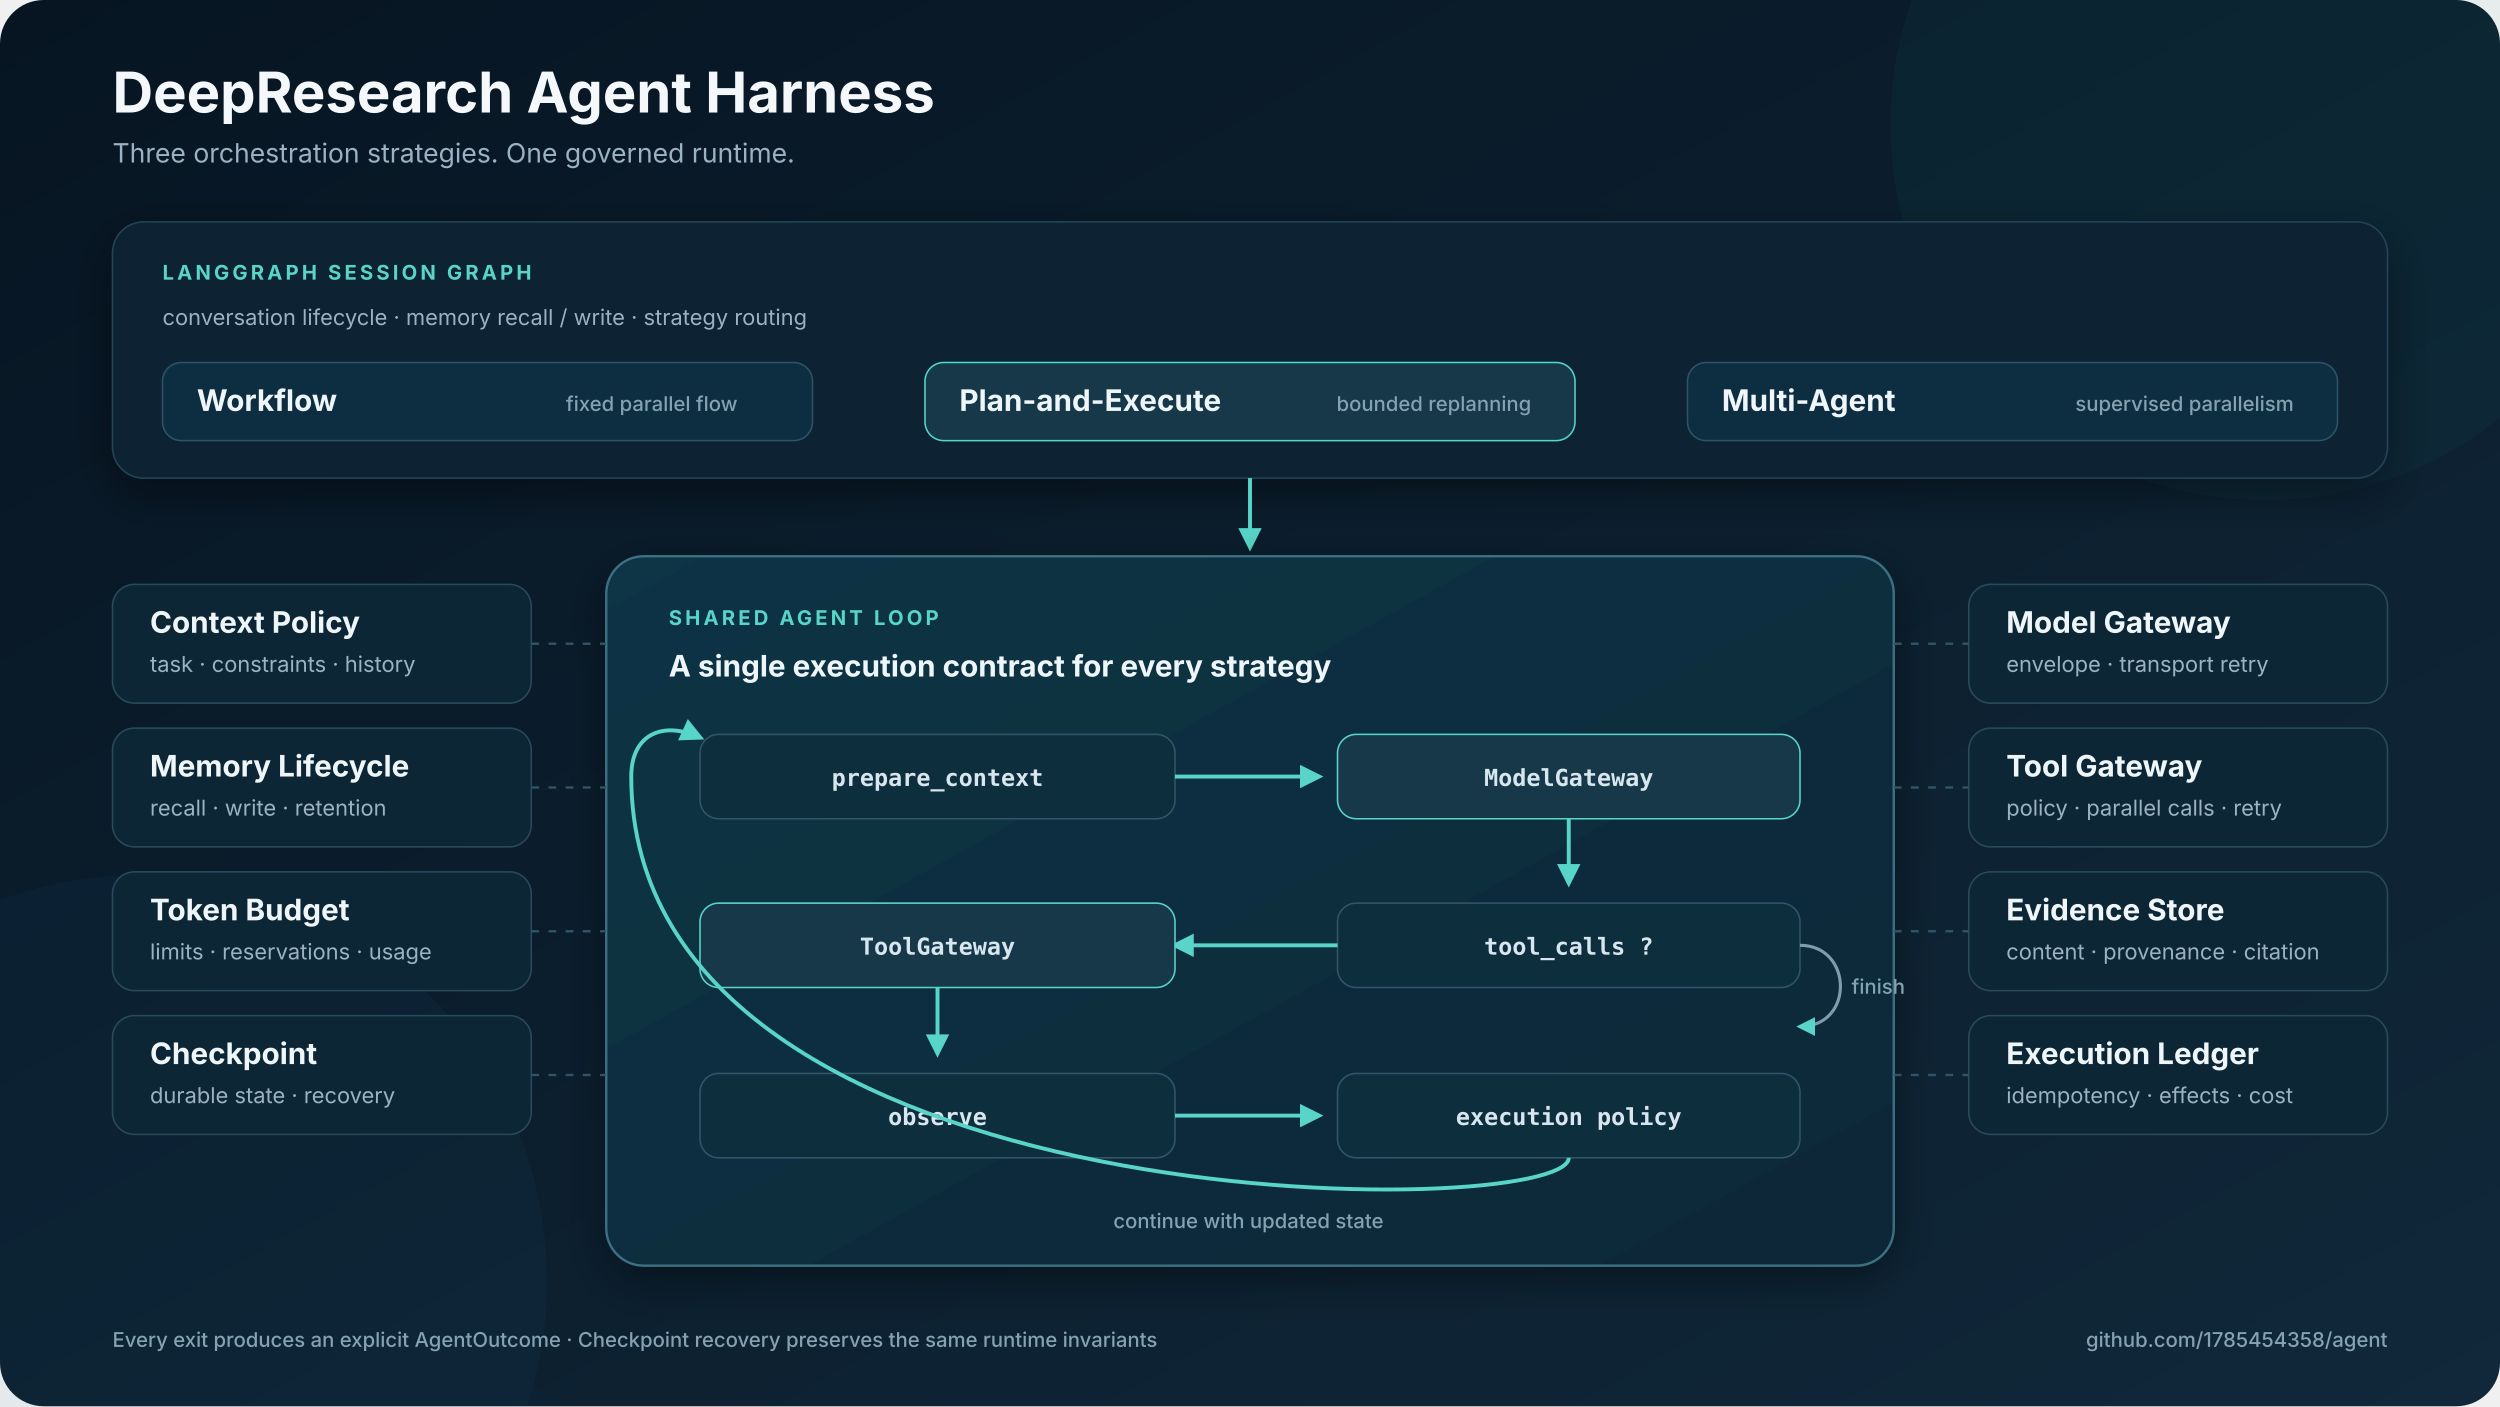
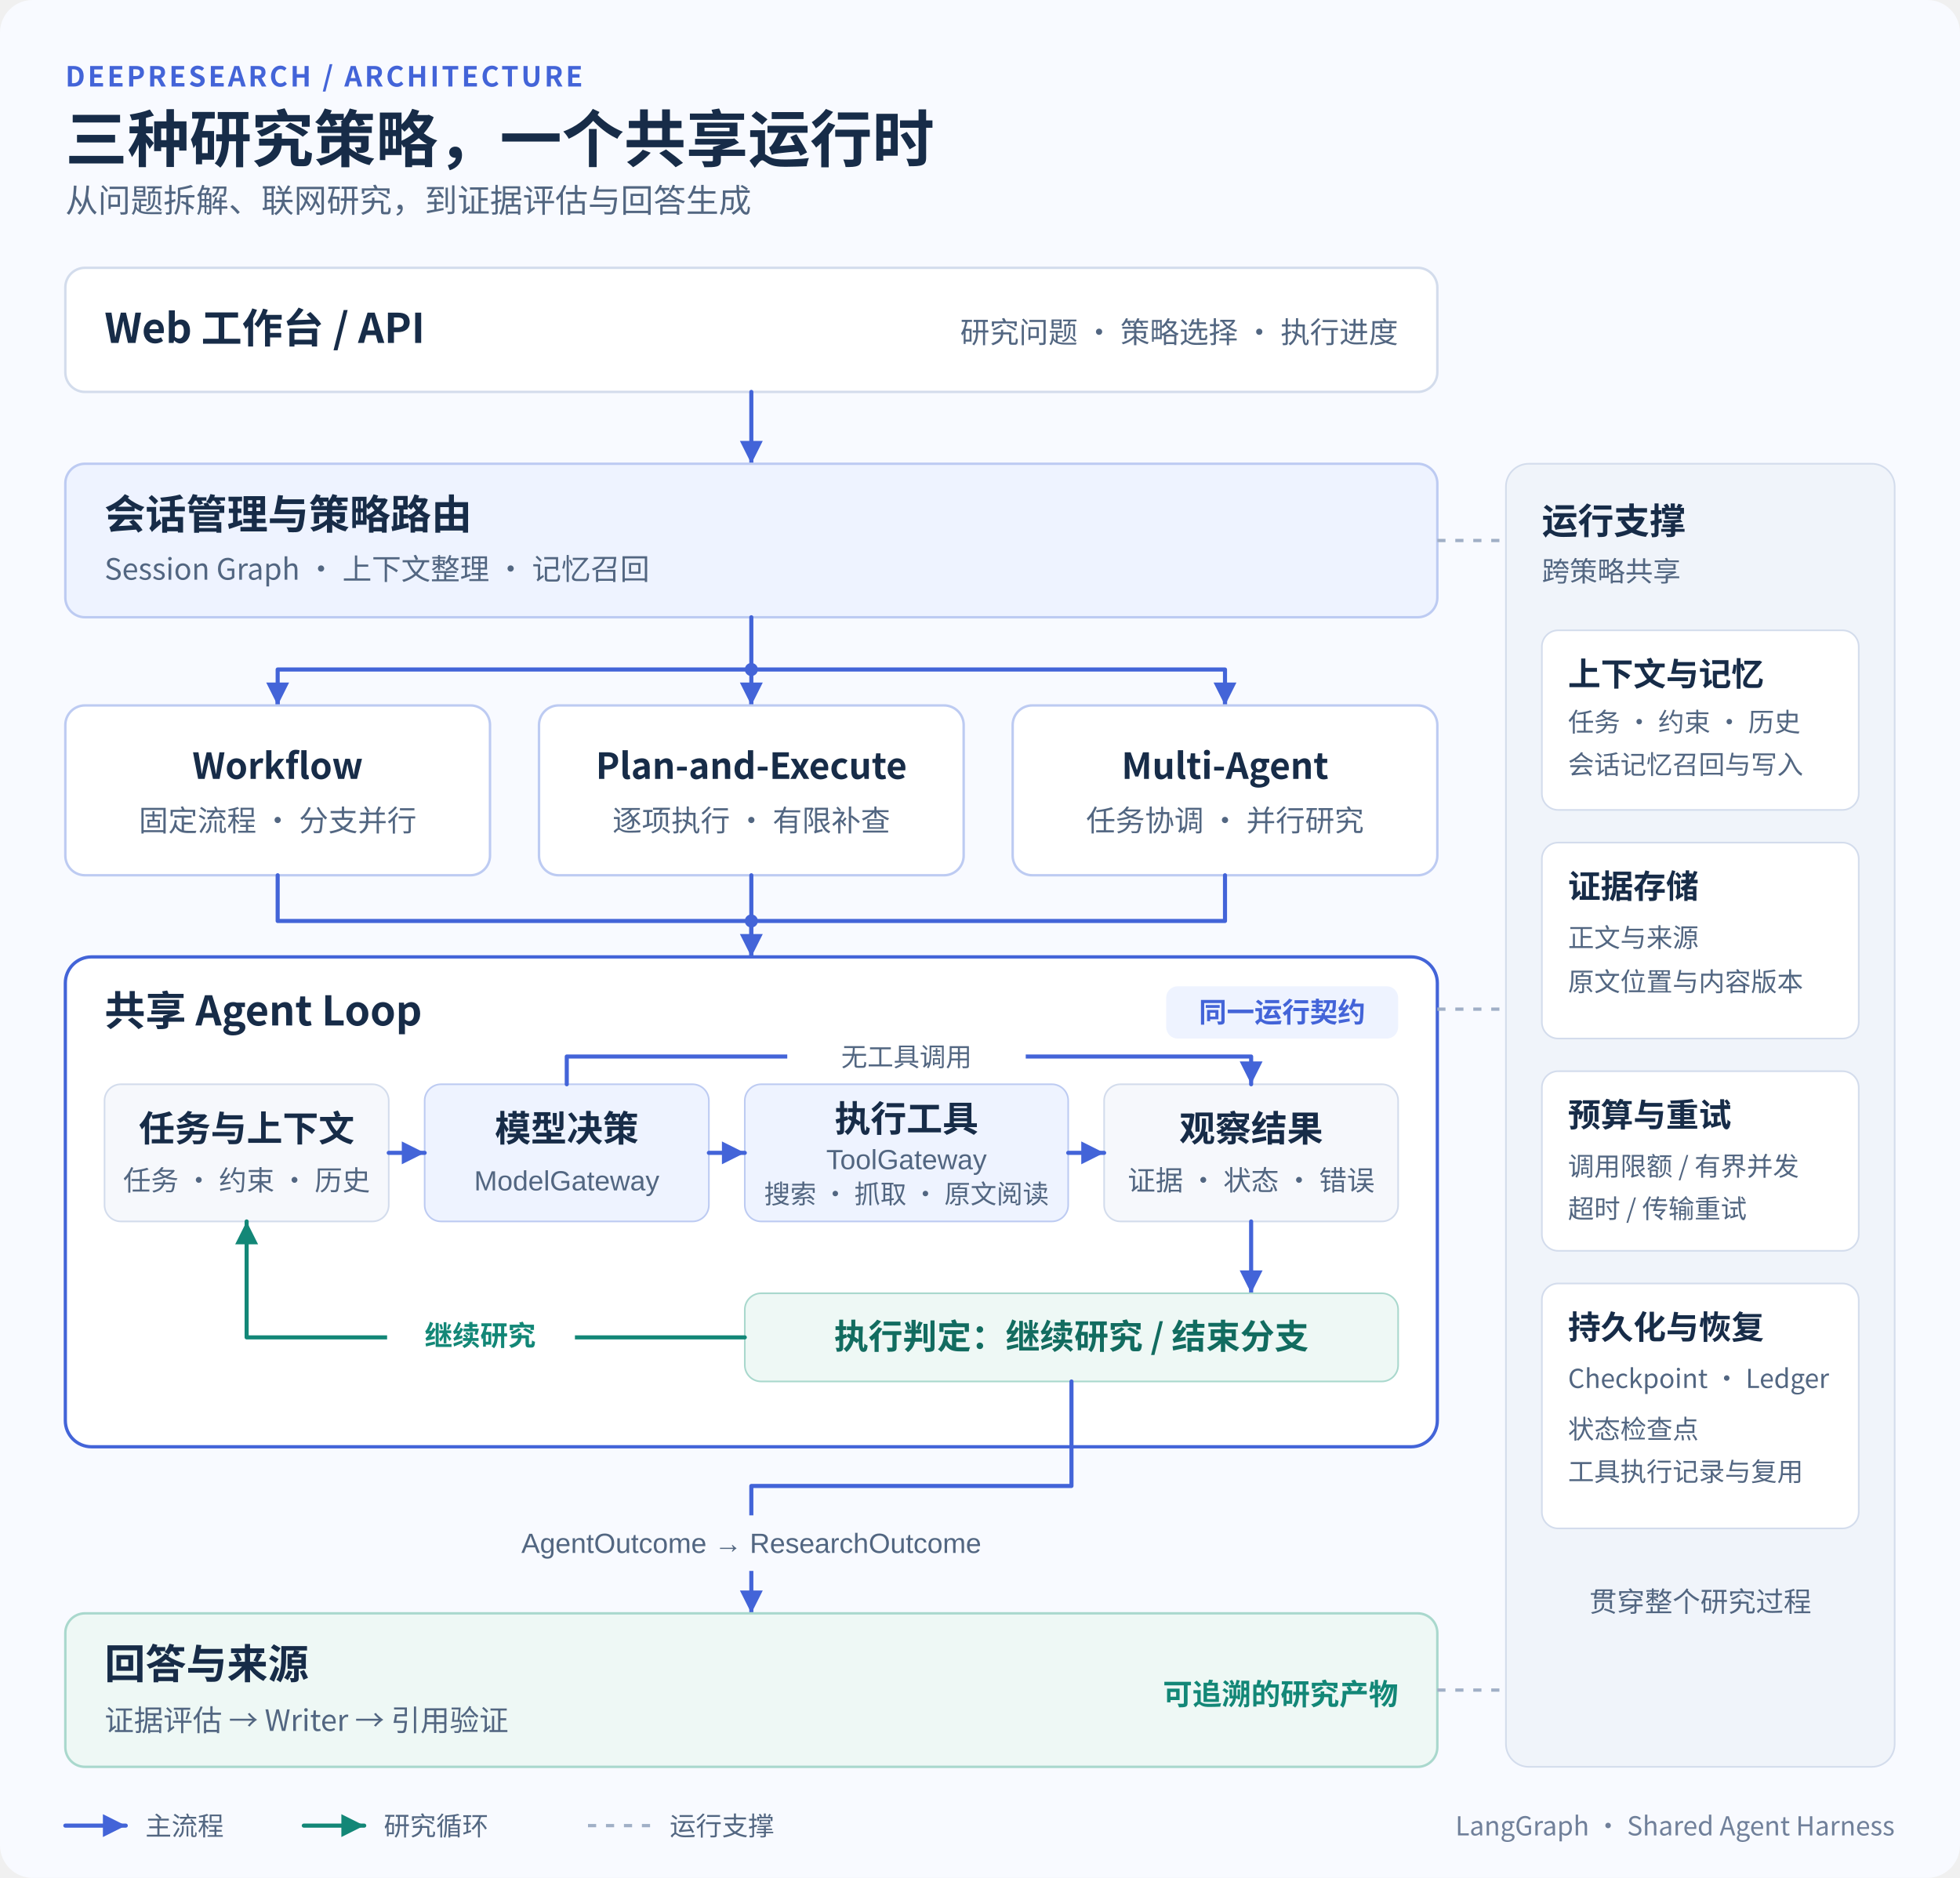
- <svg xmlns="http://www.w3.org/2000/svg" width="1600" height="900" viewBox="0 0 1600 900" role="img" aria-labelledby="title desc">
+ <svg xmlns="http://www.w3.org/2000/svg" width="1200" height="1150" viewBox="0 0 1200 1150" role="img" aria-labelledby="title desc">
  <defs>
-     <linearGradient id="background" x1="0" y1="0" x2="1" y2="1">
-       <stop offset="0" stop-color="#071522" />
-       <stop offset="1" stop-color="#10283a" />
-     </linearGradient>
-     <linearGradient id="loop" x1="0" y1="0" x2="1" y2="1">
-       <stop offset="0" stop-color="#0d3445" />
-       <stop offset="1" stop-color="#0b2738" />
-     </linearGradient>
-     <filter id="shadow" x="-20%" y="-20%" width="140%" height="140%">
-       <feDropShadow dx="0" dy="10" stdDeviation="14" flood-color="#020a10" flood-opacity=".4" />
-     </filter>
-     <marker id="arrow" viewBox="0 0 10 10" refX="8" refY="5" markerWidth="6" markerHeight="6" orient="auto-start-reverse">
-       <path d="M 0 0 L 10 5 L 0 10 z" fill="#58d5c8" />
+     <marker id="flow-arrow" viewBox="0 0 10 10" refX="9" refY="5" markerWidth="7" markerHeight="7" orient="auto">
+       <path d="M1 1 9 5 1 9Z" fill="#4364d8" />
+     </marker>
+     <marker id="loop-arrow" viewBox="0 0 10 10" refX="9" refY="5" markerWidth="7" markerHeight="7" orient="auto">
+       <path d="M1 1 9 5 1 9Z" fill="#138777" />
    </marker>
    <style>
-       .title { font: 700 36px Inter, Segoe UI, Arial, sans-serif; fill: #f4f8fb; }
-       .subtitle { font: 400 17px Inter, Segoe UI, Arial, sans-serif; fill: #9bb2c2; }
-       .label { font: 700 13px Inter, Segoe UI, Arial, sans-serif; letter-spacing: 2px; fill: #58d5c8; }
-       .box-title { font: 650 19px Inter, Segoe UI, Arial, sans-serif; fill: #eef6fa; }
-       .box-copy { font: 400 14px Inter, Segoe UI, Arial, sans-serif; fill: #9bb2c2; }
-       .step { font: 600 15px ui-monospace, SFMono-Regular, Consolas, monospace; fill: #d8e7ef; }
-       .small { font: 500 13px Inter, Segoe UI, Arial, sans-serif; fill: #85a2b3; }
-     </style>
+ text { font-family: "Segoe UI", "Microsoft YaHei", "PingFang SC", "Noto Sans CJK SC", sans-serif; }
+ .heading { font-size:38px; font-weight:700; fill:#172c48; }
+ .lead { font-size:20px; fill:#526681; }
+ .section { font-size:25px; font-weight:650; fill:#172c48; }
+ .node-title { font-size:22px; font-weight:650; fill:#172c48; }
+ .copy { font-size:18px; fill:#526681; }
+ .small { font-size:17px; fill:#526681; }
+ .code { font-family:"Segoe UI",Arial,sans-serif; font-size:17px; fill:#526681; }
+ .flow { fill:none; stroke:#4364d8; stroke-width:2.5; stroke-linecap:round; stroke-linejoin:round; }
+ .loop { fill:none; stroke:#138777; stroke-width:2.5; stroke-linecap:round; stroke-linejoin:round; }
+ .support { fill:none; stroke:#a0afc6; stroke-width:2; stroke-dasharray:5 6; }
+ </style>
  </defs>
-   <rect width="1600" height="900" rx="28" fill="url(#background)" />
-   <circle cx="1450" cy="80" r="240" fill="#18a999" opacity=".05" />
-   <circle cx="90" cy="820" r="260" fill="#1c78a8" opacity=".06" />
-   <text x="72" y="72" class="title">DeepResearch Agent Harness</text>
-   <text x="72" y="104" class="subtitle">Three orchestration strategies. One governed runtime.</text>
-   <g filter="url(#shadow)">
-     <rect x="72" y="142" width="1456" height="164" rx="20" fill="#0b2130" stroke="#244457" />
-     <text x="104" y="179" class="label">LANGGRAPH SESSION GRAPH</text>
-     <text x="104" y="208" class="box-copy">conversation lifecycle · memory recall / write · strategy routing</text>
-     <g>
-       <rect x="104" y="232" width="416" height="50" rx="12" fill="#102e40" stroke="#2d5368" />
-       <text x="126" y="263" class="box-title">Workflow</text>
-       <text x="472" y="263" class="small" text-anchor="end">fixed parallel flow</text>
-     </g>
-     <g>
-       <rect x="592" y="232" width="416" height="50" rx="12" fill="#123849" stroke="#58d5c8" />
-       <text x="614" y="263" class="box-title">Plan-and-Execute</text>
-       <text x="980" y="263" class="small" text-anchor="end">bounded replanning</text>
-     </g>
-     <g>
-       <rect x="1080" y="232" width="416" height="50" rx="12" fill="#102e40" stroke="#2d5368" />
-       <text x="1102" y="263" class="box-title">Multi-Agent</text>
-       <text x="1468" y="263" class="small" text-anchor="end">supervised parallelism</text>
-     </g>
-   </g>
-   <path d="M800 306 L800 350" stroke="#58d5c8" stroke-width="2.5" marker-end="url(#arrow)" />
-   <g filter="url(#shadow)">
-     <rect x="388" y="356" width="824" height="454" rx="24" fill="url(#loop)" stroke="#3d7182" stroke-width="1.5" />
-     <text x="428" y="400" class="label">SHARED AGENT LOOP</text>
-     <text x="428" y="433" class="box-title">A single execution contract for every strategy</text>
-     <g>
-       <rect x="448" y="470" width="304" height="54" rx="12" fill="#112d3e" stroke="#315469" />
-       <text x="600" y="503" class="step" text-anchor="middle">prepare_context</text>
-       <path d="M752 497 L844 497" stroke="#58d5c8" stroke-width="2.5" marker-end="url(#arrow)" />
-       <rect x="856" y="470" width="296" height="54" rx="12" fill="#14394a" stroke="#58d5c8" />
-       <text x="1004" y="503" class="step" text-anchor="middle">ModelGateway</text>
-       <path d="M1004 524 L1004 565" stroke="#58d5c8" stroke-width="2.5" marker-end="url(#arrow)" />
-       <rect x="856" y="578" width="296" height="54" rx="12" fill="#112d3e" stroke="#315469" />
-       <text x="1004" y="611" class="step" text-anchor="middle">tool_calls ?</text>
-       <path d="M856 605 L752 605" stroke="#58d5c8" stroke-width="2.5" marker-end="url(#arrow)" />
-       <rect x="448" y="578" width="304" height="54" rx="12" fill="#14394a" stroke="#58d5c8" />
-       <text x="600" y="611" class="step" text-anchor="middle">ToolGateway</text>
-       <path d="M600 632 L600 674" stroke="#58d5c8" stroke-width="2.5" marker-end="url(#arrow)" />
-       <rect x="448" y="687" width="304" height="54" rx="12" fill="#112d3e" stroke="#315469" />
-       <text x="600" y="720" class="step" text-anchor="middle">observe</text>
-       <path d="M752 714 L844 714" stroke="#58d5c8" stroke-width="2.5" marker-end="url(#arrow)" />
-       <rect x="856" y="687" width="296" height="54" rx="12" fill="#112d3e" stroke="#315469" />
-       <text x="1004" y="720" class="step" text-anchor="middle">execution policy</text>
-       <path d="M1152 605 C1186 605 1187 657 1152 657" fill="none" stroke="#7f9caf" stroke-width="2" marker-end="url(#arrow)" />
-       <text x="1185" y="636" class="small">finish</text>
-       <path d="M1004 741 C1004 782 404 787 404 497 C404 470 424 461 448 472" fill="none" stroke="#58d5c8" stroke-width="2.5" marker-end="url(#arrow)" />
-       <text x="799" y="786" class="small" text-anchor="middle">continue with updated state</text>
-     </g>
-   </g>
-   <g>
-     <rect x="72" y="374" width="268" height="76" rx="14" fill="#0d2635" stroke="#29495c" />
-     <text x="96" y="405" class="box-title">Context Policy</text>
-     <text x="96" y="430" class="box-copy">task · constraints · history</text>
-     <rect x="72" y="466" width="268" height="76" rx="14" fill="#0d2635" stroke="#29495c" />
-     <text x="96" y="497" class="box-title">Memory Lifecycle</text>
-     <text x="96" y="522" class="box-copy">recall · write · retention</text>
-     <rect x="72" y="558" width="268" height="76" rx="14" fill="#0d2635" stroke="#29495c" />
-     <text x="96" y="589" class="box-title">Token Budget</text>
-     <text x="96" y="614" class="box-copy">limits · reservations · usage</text>
-     <rect x="72" y="650" width="268" height="76" rx="14" fill="#0d2635" stroke="#29495c" />
-     <text x="96" y="681" class="box-title">Checkpoint</text>
-     <text x="96" y="706" class="box-copy">durable state · recovery</text>
-   </g>
-   <g>
-     <rect x="1260" y="374" width="268" height="76" rx="14" fill="#0d2635" stroke="#29495c" />
-     <text x="1284" y="405" class="box-title">Model Gateway</text>
-     <text x="1284" y="430" class="box-copy">envelope · transport retry</text>
-     <rect x="1260" y="466" width="268" height="76" rx="14" fill="#0d2635" stroke="#29495c" />
-     <text x="1284" y="497" class="box-title">Tool Gateway</text>
-     <text x="1284" y="522" class="box-copy">policy · parallel calls · retry</text>
-     <rect x="1260" y="558" width="268" height="76" rx="14" fill="#0d2635" stroke="#29495c" />
-     <text x="1284" y="589" class="box-title">Evidence Store</text>
-     <text x="1284" y="614" class="box-copy">content · provenance · citation</text>
-     <rect x="1260" y="650" width="268" height="76" rx="14" fill="#0d2635" stroke="#29495c" />
-     <text x="1284" y="681" class="box-title">Execution Ledger</text>
-     <text x="1284" y="706" class="box-copy">idempotency · effects · cost</text>
-   </g>
-   <g stroke="#315469" stroke-width="1.5" stroke-dasharray="5 6">
-     <path d="M340 412 L388 412" />
-     <path d="M340 504 L388 504" />
-     <path d="M340 596 L388 596" />
-     <path d="M340 688 L388 688" />
-     <path d="M1212 412 L1260 412" />
-     <path d="M1212 504 L1260 504" />
-     <path d="M1212 596 L1260 596" />
-     <path d="M1212 688 L1260 688" />
-   </g>
-   <text x="72" y="862" class="small">Every exit produces an explicit AgentOutcome · Checkpoint recovery preserves the same runtime invariants</text>
-   <text x="1528" y="862" class="small" text-anchor="end">github.com/1785454358/agent</text>
+   <rect x="0" y="0" width="1200" height="1150" rx="20" fill="#f8faff" stroke="#f8faff" stroke-width="0" />
+   <text x="40" y="53" class="copy" style="font-size:17px;fill:#4364d8;font-weight:700;letter-spacing:1.5px">DEEPRESEARCH / ARCHITECTURE</text>
+   <text x="40" y="99" class="heading">三种研究策略，一个共享运行时</text>
+   <text x="40" y="130" class="lead">从问题拆解、联网研究，到证据评估与回答生成</text>
+   <rect x="40" y="164" width="840" height="76" rx="12" fill="#ffffff" stroke="#d3dcec" stroke-width="1.5" />
+   <text x="64" y="210" class="section">Web 工作台 / API</text>
+   <text x="856" y="210" class="copy" text-anchor="end">研究问题 · 策略选择 · 执行进度</text>
+   <path d="M460 240V284" class="flow" marker-end="url(#flow-arrow)" />
+   <rect x="40" y="284" width="840" height="94" rx="12" fill="#eef3ff" stroke="#bdcbf2" stroke-width="1.5" />
+   <text x="64" y="324" class="section">会话管理与策略路由</text>
+   <text x="64" y="355" class="copy">Session Graph · 上下文整理 · 记忆召回</text>
+   <path d="M460 378V410M170 432V410H750V432M460 410V432" class="flow" />
+   <path d="M170 420V432" class="flow" marker-end="url(#flow-arrow)" />
+   <path d="M460 420V432" class="flow" marker-end="url(#flow-arrow)" />
+   <path d="M750 420V432" class="flow" marker-end="url(#flow-arrow)" />
+   <circle cx="460" cy="410" r="4" fill="#4364d8" />
+   <rect x="40" y="432" width="260" height="104" rx="12" fill="#ffffff" stroke="#bdcbf2" stroke-width="1.5" />
+   <text x="170" y="477" class="node-title" text-anchor="middle">Workflow</text>
+   <text x="170" y="509" class="copy" text-anchor="middle">固定流程 · 分支并行</text>
+   <rect x="330" y="432" width="260" height="104" rx="12" fill="#ffffff" stroke="#bdcbf2" stroke-width="1.5" />
+   <text x="460" y="477" class="node-title" text-anchor="middle">Plan-and-Execute</text>
+   <text x="460" y="509" class="copy" text-anchor="middle">逐项执行 · 有限补查</text>
+   <rect x="620" y="432" width="260" height="104" rx="12" fill="#ffffff" stroke="#bdcbf2" stroke-width="1.5" />
+   <text x="750" y="477" class="node-title" text-anchor="middle">Multi-Agent</text>
+   <text x="750" y="509" class="copy" text-anchor="middle">任务协调 · 并行研究</text>
+   <path d="M170 536V564H750V536M460 536V586" class="flow" />
+   <path d="M460 564V586" class="flow" marker-end="url(#flow-arrow)" />
+   <circle cx="460" cy="564" r="4" fill="#4364d8" />
+   <rect x="40" y="586" width="840" height="300" rx="16" fill="#ffffff" stroke="#4364d8" stroke-width="2" />
+   <text x="64" y="628" class="section">共享 Agent Loop</text>
+   <rect x="714" y="604" width="142" height="32" rx="7" fill="#eef3ff" stroke="#eef3ff" stroke-width="0" />
+   <text x="785" y="626" class="small" text-anchor="middle" style="fill:#4364d8;font-weight:600">同一运行契约</text>
+   <rect x="64" y="664" width="174" height="84" rx="10" fill="#f6f8fc" stroke="#d3dcec" stroke-width="1" />
+   <text x="151.0" y="699" class="node-title" text-anchor="middle">任务与上下文</text>
+   <text x="151.0" y="729" class="small" text-anchor="middle">任务 · 约束 · 历史</text>
+   <rect x="260" y="664" width="174" height="84" rx="10" fill="#eef3ff" stroke="#bdcbf2" stroke-width="1" />
+   <text x="347.0" y="699" class="node-title" text-anchor="middle">模型决策</text>
+   <text x="347.0" y="729" class="code" text-anchor="middle">ModelGateway</text>
+   <rect x="676" y="664" width="180" height="84" rx="10" fill="#f6f8fc" stroke="#d3dcec" stroke-width="1" />
+   <text x="766.0" y="699" class="node-title" text-anchor="middle">观察结果</text>
+   <text x="766.0" y="729" class="small" text-anchor="middle">证据 · 状态 · 错误</text>
+   <rect x="456" y="664" width="198" height="84" rx="10" fill="#eef3ff" stroke="#bdcbf2" stroke-width="1" />
+   <text x="555" y="693" class="node-title" text-anchor="middle">执行工具</text>
+   <text x="555" y="716" class="code" text-anchor="middle">ToolGateway</text>
+   <text x="555" y="737" class="copy" text-anchor="middle" style="font-size:16px">搜索 · 抓取 · 原文阅读</text>
+   <path d="M238 706H260" class="flow" marker-end="url(#flow-arrow)" />
+   <path d="M434 706H456" class="flow" marker-end="url(#flow-arrow)" />
+   <path d="M654 706H676" class="flow" marker-end="url(#flow-arrow)" />
+   <path d="M347 664V647H766V664" class="flow" marker-end="url(#flow-arrow)" />
+   <rect x="482" y="635" width="146" height="23" rx="4" fill="#ffffff" stroke="#ffffff" stroke-width="0" />
+   <text x="555" y="653" class="copy" text-anchor="middle" style="font-size:16px">无工具调用</text>
+   <path d="M766 748V792" class="flow" marker-end="url(#flow-arrow)" />
+   <rect x="456" y="792" width="400" height="54" rx="10" fill="#eef8f5" stroke="#a9d8cd" stroke-width="1" />
+   <text x="656" y="826" class="copy" text-anchor="middle" style="font-size:21px;fill:#126c60;font-weight:650">执行判定：继续研究 / 结束分支</text>
+   <path d="M456 819H151V748" class="loop" marker-end="url(#loop-arrow)" />
+   <rect x="237" y="804" width="115" height="27" rx="4" fill="#ffffff" stroke="#ffffff" stroke-width="0" />
+   <text x="294" y="824" class="copy" text-anchor="middle" style="font-size:17px;fill:#138777;font-weight:600">继续研究</text>
+   <path d="M656 846V910H460V988" class="flow" marker-end="url(#flow-arrow)" />
+   <rect x="284" y="928" width="352" height="34" rx="6" fill="#f8faff" stroke="#f8faff" stroke-width="0" />
+   <text x="460" y="951" class="code" text-anchor="middle">AgentOutcome → ResearchOutcome</text>
+   <rect x="40" y="988" width="840" height="94" rx="12" fill="#eef8f5" stroke="#a9d8cd" stroke-width="1.5" />
+   <text x="64" y="1028" class="section">回答与来源</text>
+   <text x="64" y="1060" class="copy">证据评估 → Writer → 引用验证</text>
+   <text x="856" y="1044" class="copy" text-anchor="end" style="fill:#138777;font-weight:600">可追溯的研究产物</text>
+   <rect x="922" y="284" width="238" height="798" rx="14" fill="#f0f4fa" stroke="#d3dcec" stroke-width="1" />
+   <text x="944" y="327" class="node-title">运行支撑</text>
+   <text x="944" y="356" class="small">跨策略共享</text>
+   <rect x="944" y="386" width="194" height="110" rx="10" fill="#ffffff" stroke="#d3dcec" stroke-width="1" />
+   <text x="960" y="420" class="copy" style="font-size:20px;fill:#172c48;font-weight:650">上下文与记忆</text>
+   <text x="960" y="448" class="copy" style="font-size:16px">任务 · 约束 · 历史</text>
+   <text x="960" y="474" class="copy" style="font-size:16px">会话记忆召回与写入</text>
+   <rect x="944" y="516" width="194" height="120" rx="10" fill="#ffffff" stroke="#d3dcec" stroke-width="1" />
+   <text x="960" y="550" class="copy" style="font-size:20px;fill:#172c48;font-weight:650">证据存储</text>
+   <text x="960" y="580" class="copy" style="font-size:16px">正文与来源</text>
+   <text x="960" y="607" class="copy" style="font-size:16px">原文位置与内容版本</text>
+   <rect x="944" y="656" width="194" height="110" rx="10" fill="#ffffff" stroke="#d3dcec" stroke-width="1" />
+   <text x="960" y="690" class="copy" style="font-size:20px;fill:#172c48;font-weight:650">预算与重试</text>
+   <text x="960" y="720" class="copy" style="font-size:16px">调用限额 / 有界并发</text>
+   <text x="960" y="746" class="copy" style="font-size:16px">超时 / 传输重试</text>
+   <rect x="944" y="786" width="194" height="150" rx="10" fill="#ffffff" stroke="#d3dcec" stroke-width="1" />
+   <text x="960" y="820" class="copy" style="font-size:20px;fill:#172c48;font-weight:650">持久化与恢复</text>
+   <text x="960" y="850" class="copy" style="font-size:16px">Checkpoint · Ledger</text>
+   <text x="960" y="881" class="copy" style="font-size:16px">状态检查点</text>
+   <text x="960" y="907" class="copy" style="font-size:16px">工具执行记录与复用</text>
+   <path d="M880 331H922M880 618H922M880 1035H922" class="support" />
+   <text x="1041" y="987" class="small" text-anchor="middle">贯穿整个研究过程</text>
+   <path d="M40 1118H77" class="flow" marker-end="url(#flow-arrow)" />
+   <text x="89" y="1124" class="copy" style="font-size:16px">主流程</text>
+   <path d="M186 1118H223" class="loop" marker-end="url(#loop-arrow)" />
+   <text x="235" y="1124" class="copy" style="font-size:16px">研究循环</text>
+   <path d="M360 1118H398" class="support" />
+   <text x="410" y="1124" class="copy" style="font-size:16px">运行支撑</text>
+   <text x="1160" y="1124" class="copy" text-anchor="end" style="font-size:16px;fill:#70809a">LangGraph · Shared Agent Harness</text>
</svg>
